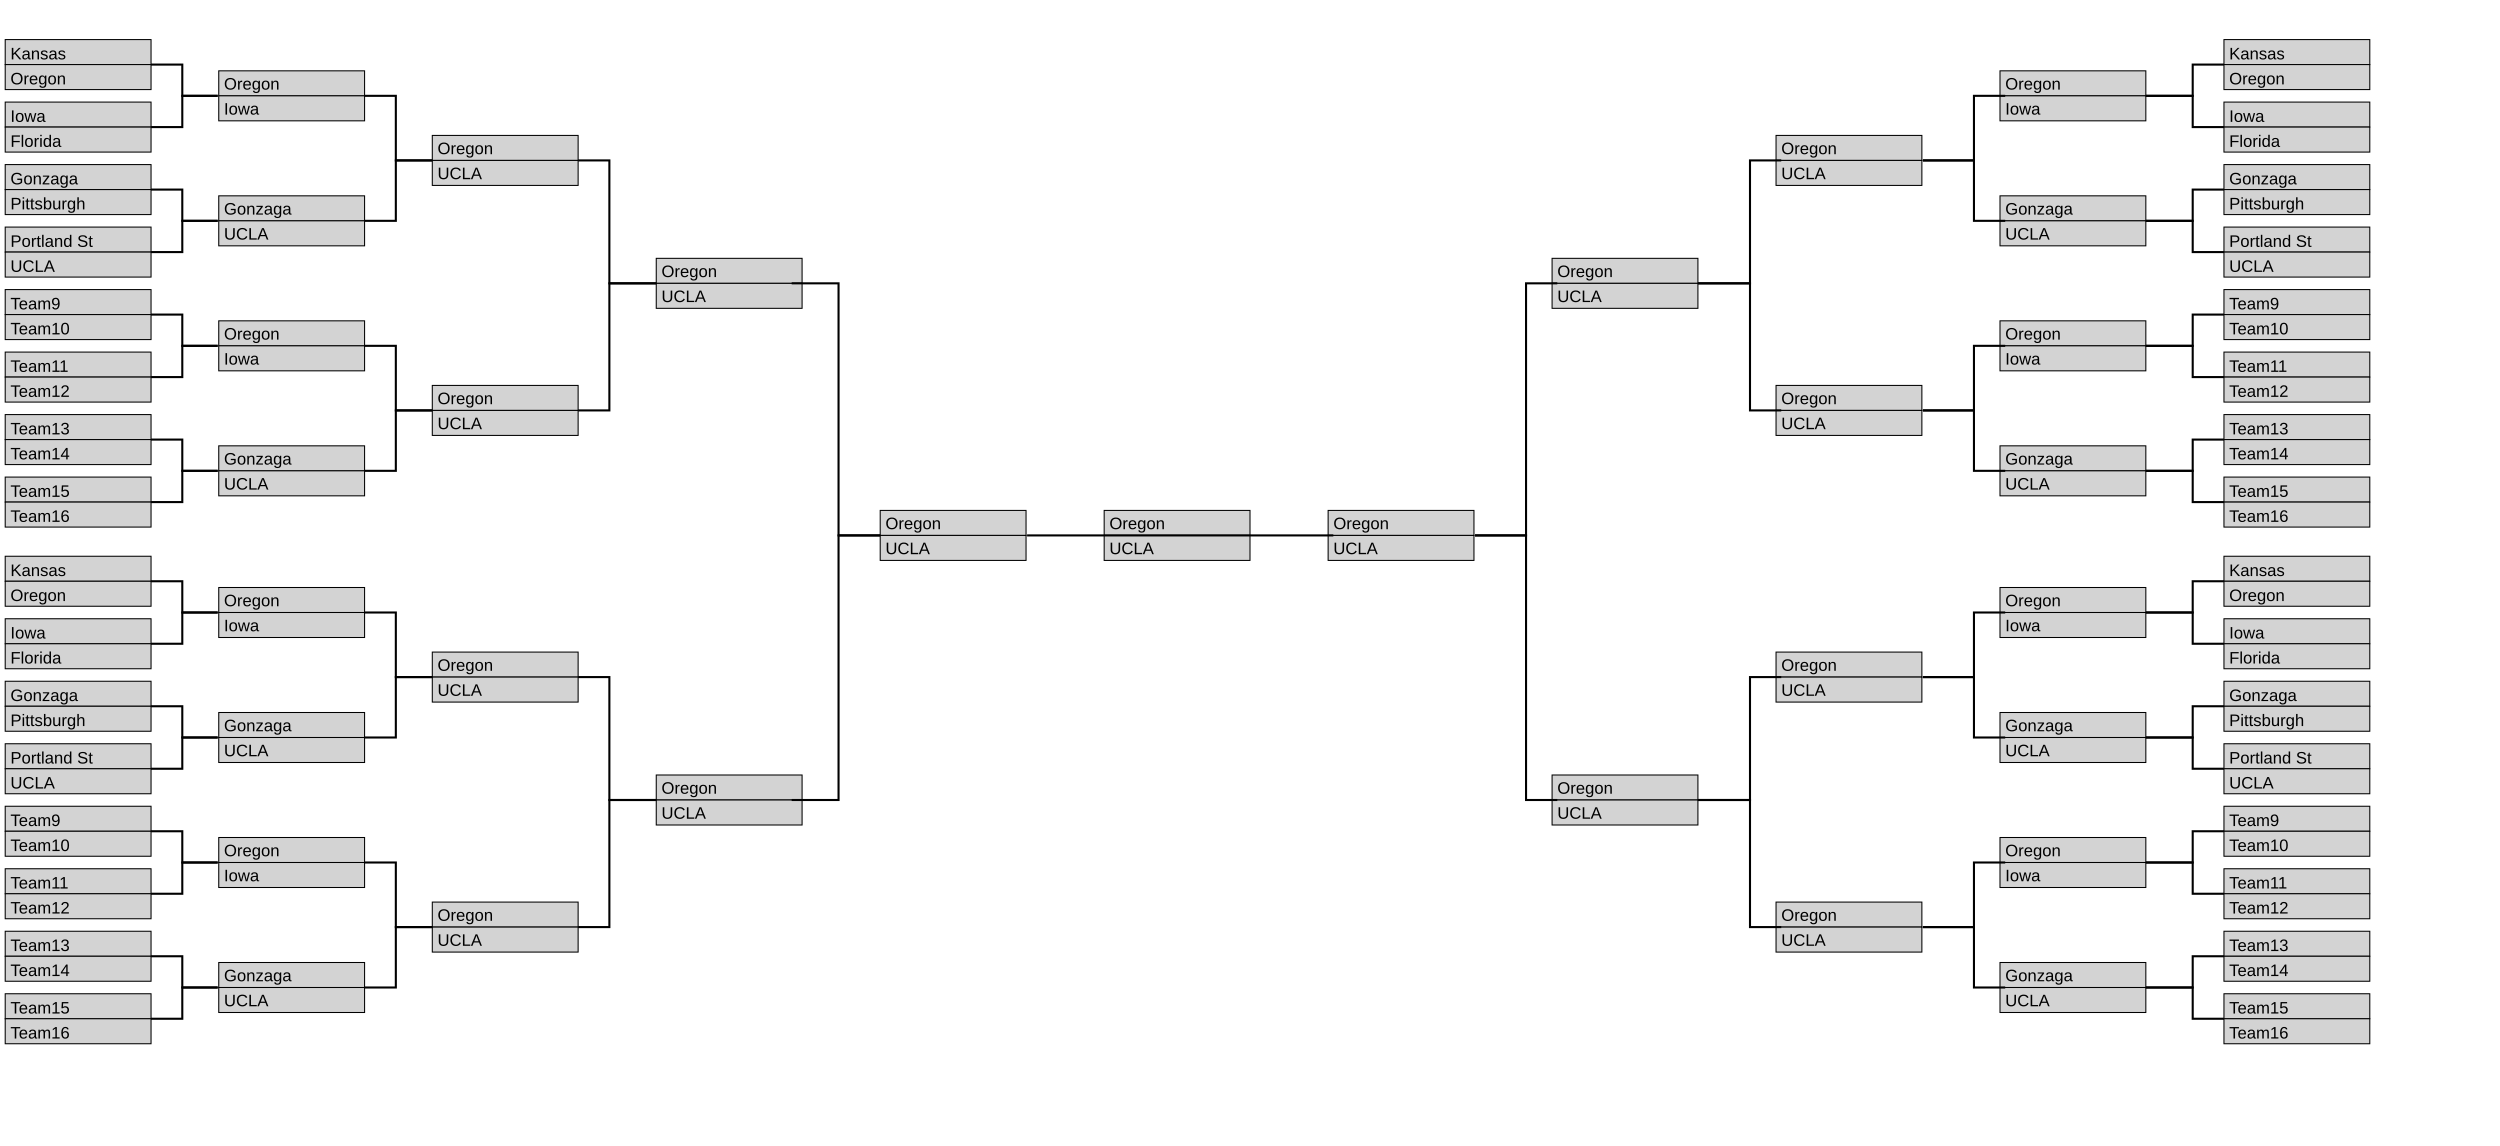
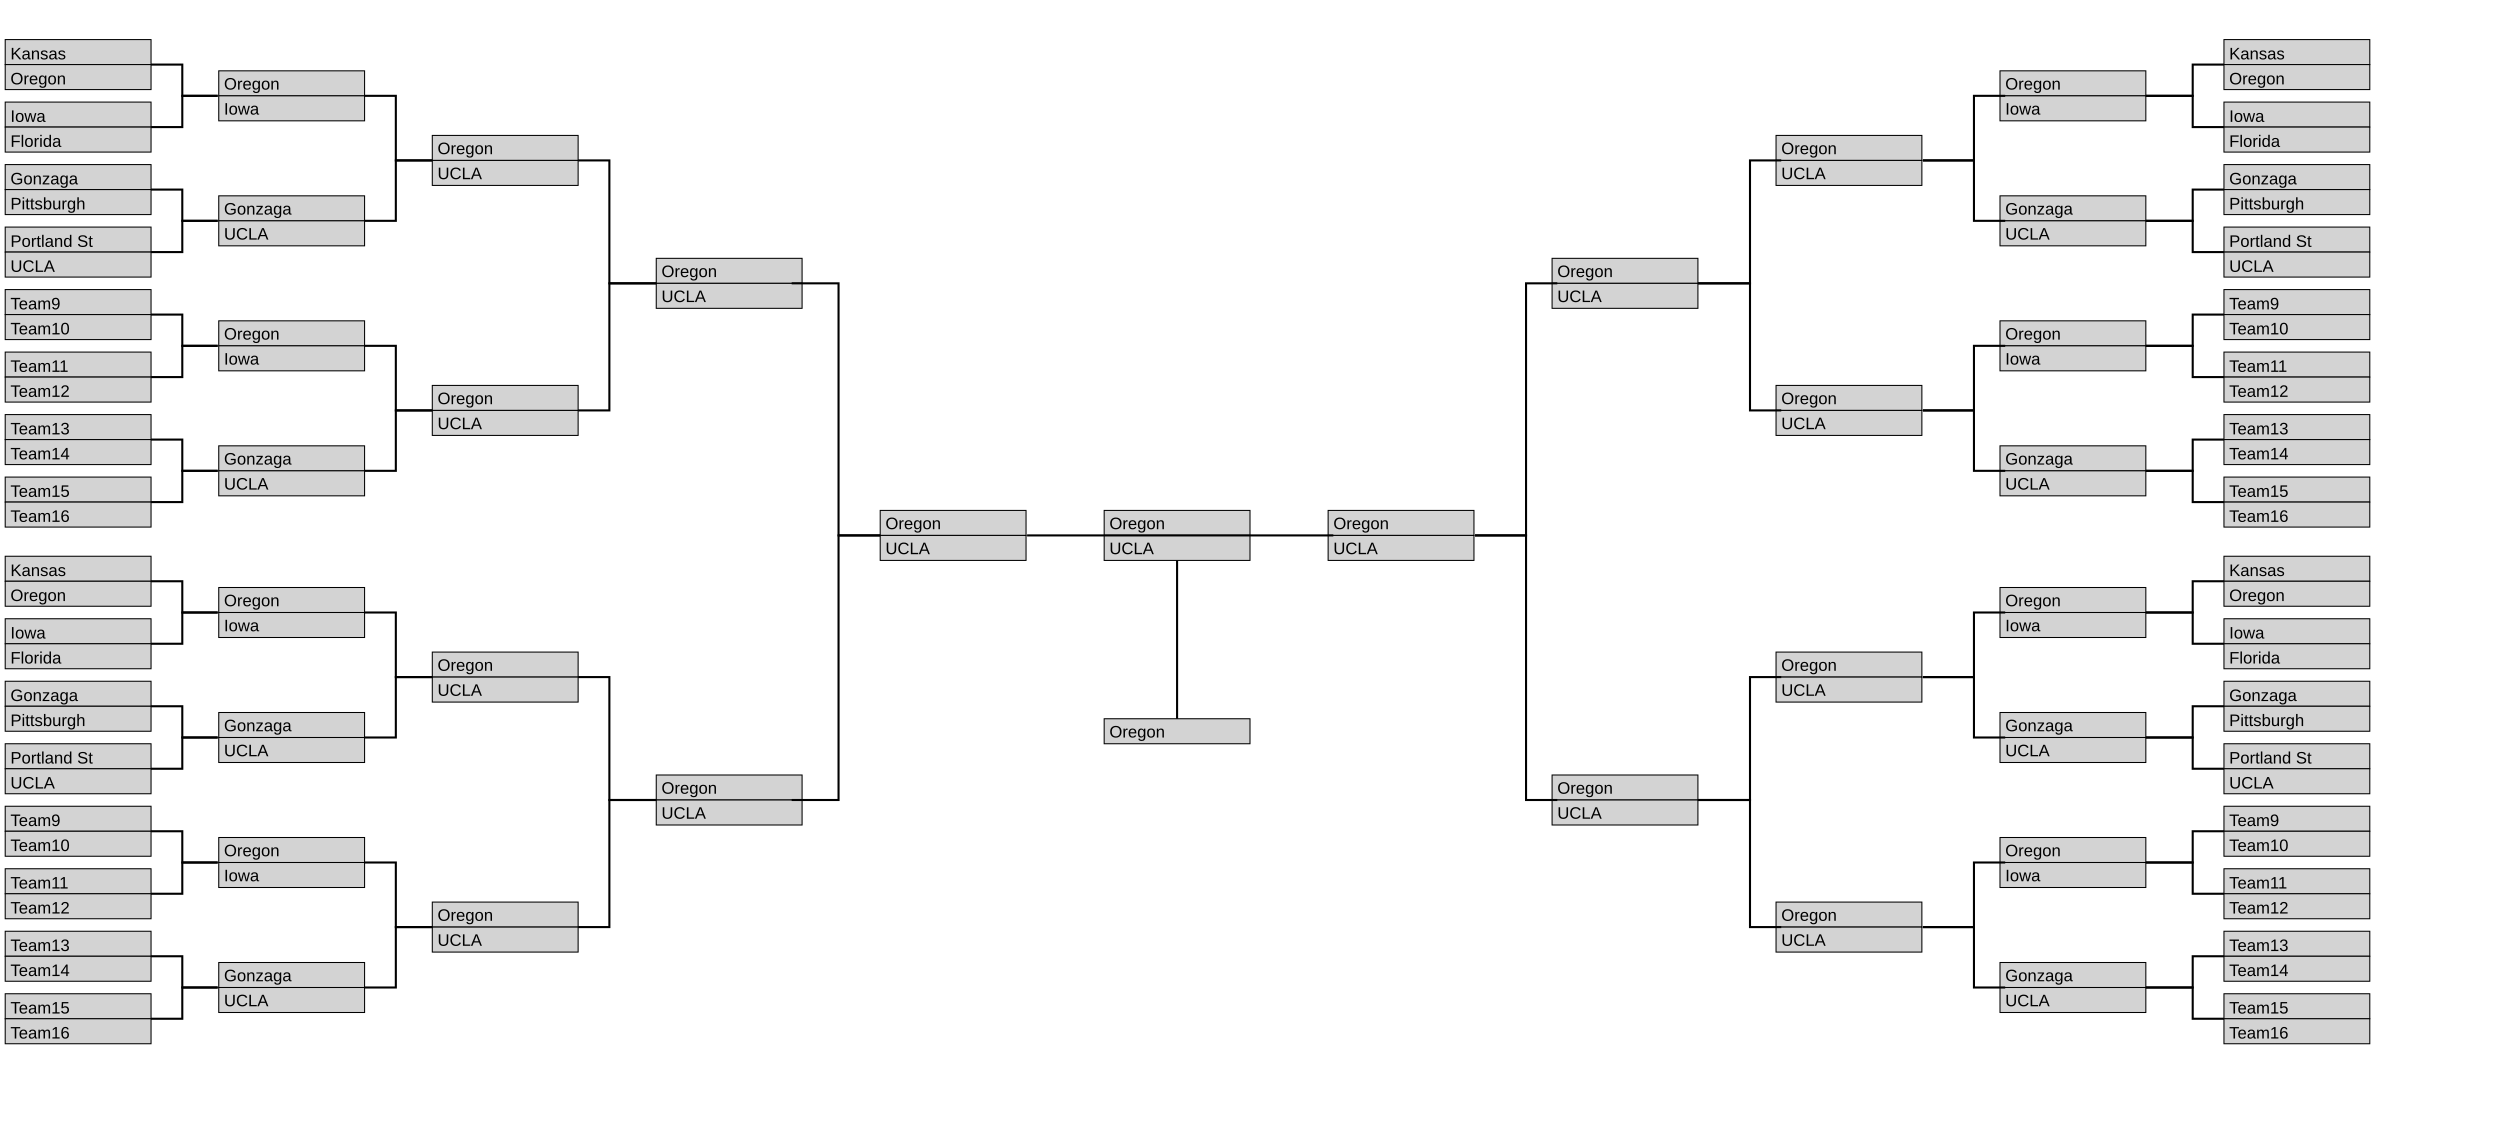
<svg xmlns="http://www.w3.org/2000/svg" width="2400" height="1100">
  <rect x="5" y="38" width="140" height="24" fill="lightgrey" stroke="black" />
  <rect x="5" y="62" width="140" height="24" fill="lightgrey" stroke="black" />
  <rect x="5" y="98" width="140" height="24" fill="lightgrey" stroke="black" />
  <rect x="5" y="122" width="140" height="24" fill="lightgrey" stroke="black" />
  <rect x="5" y="158" width="140" height="24" fill="lightgrey" stroke="black" />
  <rect x="5" y="182" width="140" height="24" fill="lightgrey" stroke="black" />
  <rect x="5" y="218" width="140" height="24" fill="lightgrey" stroke="black" />
  <rect x="5" y="242" width="140" height="24" fill="lightgrey" stroke="black" />
  <rect x="5" y="278" width="140" height="24" fill="lightgrey" stroke="black" />
  <rect x="5" y="302" width="140" height="24" fill="lightgrey" stroke="black" />
  <rect x="5" y="338" width="140" height="24" fill="lightgrey" stroke="black" />
  <rect x="5" y="362" width="140" height="24" fill="lightgrey" stroke="black" />
  <rect x="5" y="398" width="140" height="24" fill="lightgrey" stroke="black" />
  <rect x="5" y="422" width="140" height="24" fill="lightgrey" stroke="black" />
  <rect x="5" y="458" width="140" height="24" fill="lightgrey" stroke="black" />
  <rect x="5" y="482" width="140" height="24" fill="lightgrey" stroke="black" />
  <text x="10" y="57" font-family="Arial" font-size="16">Kansas</text>
  <text x="10" y="81" font-family="Arial" font-size="16">Oregon</text>
  <text x="10" y="117" font-family="Arial" font-size="16">Iowa</text>
  <text x="10" y="141" font-family="Arial" font-size="16">Florida</text>
  <text x="10" y="177" font-family="Arial" font-size="16">Gonzaga</text>
  <text x="10" y="201" font-family="Arial" font-size="16">Pittsburgh</text>
  <text x="10" y="237" font-family="Arial" font-size="16">Portland St</text>
  <text x="10" y="261" font-family="Arial" font-size="16">UCLA</text>
  <text x="10" y="297" font-family="Arial" font-size="16">Team9</text>
  <text x="10" y="321" font-family="Arial" font-size="16">Team10</text>
  <text x="10" y="357" font-family="Arial" font-size="16">Team11</text>
  <text x="10" y="381" font-family="Arial" font-size="16">Team12</text>
  <text x="10" y="417" font-family="Arial" font-size="16">Team13</text>
  <text x="10" y="441" font-family="Arial" font-size="16">Team14</text>
  <text x="10" y="477" font-family="Arial" font-size="16">Team15</text>
  <text x="10" y="501" font-family="Arial" font-size="16">Team16</text>
  <rect x="210" y="68" width="140" height="24" fill="lightgrey" stroke="black" />
  <rect x="210" y="92" width="140" height="24" fill="lightgrey" stroke="black" />
  <rect x="210" y="188" width="140" height="24" fill="lightgrey" stroke="black" />
  <rect x="210" y="212" width="140" height="24" fill="lightgrey" stroke="black" />
  <rect x="210" y="308" width="140" height="24" fill="lightgrey" stroke="black" />
  <rect x="210" y="332" width="140" height="24" fill="lightgrey" stroke="black" />
  <rect x="210" y="428" width="140" height="24" fill="lightgrey" stroke="black" />
  <rect x="210" y="452" width="140" height="24" fill="lightgrey" stroke="black" />
  <text x="215" y="86" font-family="Arial" font-size="16">Oregon</text>
  <text x="215" y="110" font-family="Arial" font-size="16">Iowa</text>
  <text x="215" y="206" font-family="Arial" font-size="16">Gonzaga</text>
  <text x="215" y="230" font-family="Arial" font-size="16">UCLA</text>
  <text x="215" y="326" font-family="Arial" font-size="16">Oregon</text>
  <text x="215" y="350" font-family="Arial" font-size="16">Iowa</text>
  <text x="215" y="446" font-family="Arial" font-size="16">Gonzaga</text>
  <text x="215" y="470" font-family="Arial" font-size="16">UCLA</text>
  <path d="M 145,62 H 175 V 92 H 209" stroke="black" stroke-width="2" fill="none" />
  <path d="M 145,122 H 175 V 92 H 209" stroke="black" stroke-width="2" fill="none" />
  <path d="M 145,182 H 175 V 212 H 209" stroke="black" stroke-width="2" fill="none" />
  <path d="M 145,242 H 175 V 212 H 209" stroke="black" stroke-width="2" fill="none" />
  <path d="M 145,302 H 175 V 332 H 209" stroke="black" stroke-width="2" fill="none" />
  <path d="M 145,362 H 175 V 332 H 209" stroke="black" stroke-width="2" fill="none" />
  <path d="M 145,422 H 175 V 452 H 209" stroke="black" stroke-width="2" fill="none" />
  <path d="M 145,482 H 175 V 452 H 209" stroke="black" stroke-width="2" fill="none" />
  <rect x="415" y="130" width="140" height="24" fill="lightgrey" stroke="black" />
  <rect x="415" y="154" width="140" height="24" fill="lightgrey" stroke="black" />
  <rect x="415" y="370" width="140" height="24" fill="lightgrey" stroke="black" />
  <rect x="415" y="394" width="140" height="24" fill="lightgrey" stroke="black" />
  <text x="420" y="148" font-family="Arial" font-size="16">Oregon</text>
  <text x="420" y="172" font-family="Arial" font-size="16">UCLA</text>
  <text x="420" y="388" font-family="Arial" font-size="16">Oregon</text>
  <text x="420" y="412" font-family="Arial" font-size="16">UCLA</text>
  <path d="M 350,92 H 380 V 154 H 415" stroke="black" stroke-width="2" fill="none" />
  <path d="M 350,212 H 380 V 154 H 415" stroke="black" stroke-width="2" fill="none" />
  <path d="M 350,332 H 380 V 394 H 415" stroke="black" stroke-width="2" fill="none" />
  <path d="M 350,452 H 380 V 394 H 415" stroke="black" stroke-width="2" fill="none" />
  <rect x="630" y="248" width="140" height="24" fill="lightgrey" stroke="black" />
  <rect x="630" y="272" width="140" height="24" fill="lightgrey" stroke="black" />
  <text x="635" y="266" font-family="Arial" font-size="16">Oregon</text>
  <text x="635" y="290" font-family="Arial" font-size="16">UCLA</text>
  <path d="M 555,154 H 585 V 272 H 630" stroke="black" stroke-width="2" fill="none" />
  <path d="M 555,394 H 585 V 272 H 630" stroke="black" stroke-width="2" fill="none" />
  <rect x="5" y="534" width="140" height="24" fill="lightgrey" stroke="black" />
  <rect x="5" y="558" width="140" height="24" fill="lightgrey" stroke="black" />
  <rect x="5" y="594" width="140" height="24" fill="lightgrey" stroke="black" />
  <rect x="5" y="618" width="140" height="24" fill="lightgrey" stroke="black" />
  <rect x="5" y="654" width="140" height="24" fill="lightgrey" stroke="black" />
  <rect x="5" y="678" width="140" height="24" fill="lightgrey" stroke="black" />
  <rect x="5" y="714" width="140" height="24" fill="lightgrey" stroke="black" />
  <rect x="5" y="738" width="140" height="24" fill="lightgrey" stroke="black" />
  <rect x="5" y="774" width="140" height="24" fill="lightgrey" stroke="black" />
  <rect x="5" y="798" width="140" height="24" fill="lightgrey" stroke="black" />
  <rect x="5" y="834" width="140" height="24" fill="lightgrey" stroke="black" />
  <rect x="5" y="858" width="140" height="24" fill="lightgrey" stroke="black" />
  <rect x="5" y="894" width="140" height="24" fill="lightgrey" stroke="black" />
  <rect x="5" y="918" width="140" height="24" fill="lightgrey" stroke="black" />
  <rect x="5" y="954" width="140" height="24" fill="lightgrey" stroke="black" />
  <rect x="5" y="978" width="140" height="24" fill="lightgrey" stroke="black" />
  <text x="10" y="553" font-family="Arial" font-size="16">Kansas</text>
  <text x="10" y="577" font-family="Arial" font-size="16">Oregon</text>
  <text x="10" y="613" font-family="Arial" font-size="16">Iowa</text>
  <text x="10" y="637" font-family="Arial" font-size="16">Florida</text>
  <text x="10" y="673" font-family="Arial" font-size="16">Gonzaga</text>
  <text x="10" y="697" font-family="Arial" font-size="16">Pittsburgh</text>
  <text x="10" y="733" font-family="Arial" font-size="16">Portland St</text>
  <text x="10" y="757" font-family="Arial" font-size="16">UCLA</text>
  <text x="10" y="793" font-family="Arial" font-size="16">Team9</text>
  <text x="10" y="817" font-family="Arial" font-size="16">Team10</text>
  <text x="10" y="853" font-family="Arial" font-size="16">Team11</text>
  <text x="10" y="877" font-family="Arial" font-size="16">Team12</text>
  <text x="10" y="913" font-family="Arial" font-size="16">Team13</text>
  <text x="10" y="937" font-family="Arial" font-size="16">Team14</text>
  <text x="10" y="973" font-family="Arial" font-size="16">Team15</text>
  <text x="10" y="997" font-family="Arial" font-size="16">Team16</text>
  <rect x="210" y="564" width="140" height="24" fill="lightgrey" stroke="black" />
  <rect x="210" y="588" width="140" height="24" fill="lightgrey" stroke="black" />
  <rect x="210" y="684" width="140" height="24" fill="lightgrey" stroke="black" />
  <rect x="210" y="708" width="140" height="24" fill="lightgrey" stroke="black" />
  <rect x="210" y="804" width="140" height="24" fill="lightgrey" stroke="black" />
  <rect x="210" y="828" width="140" height="24" fill="lightgrey" stroke="black" />
  <rect x="210" y="924" width="140" height="24" fill="lightgrey" stroke="black" />
  <rect x="210" y="948" width="140" height="24" fill="lightgrey" stroke="black" />
  <text x="215" y="582" font-family="Arial" font-size="16">Oregon</text>
  <text x="215" y="606" font-family="Arial" font-size="16">Iowa</text>
  <text x="215" y="702" font-family="Arial" font-size="16">Gonzaga</text>
  <text x="215" y="726" font-family="Arial" font-size="16">UCLA</text>
  <text x="215" y="822" font-family="Arial" font-size="16">Oregon</text>
  <text x="215" y="846" font-family="Arial" font-size="16">Iowa</text>
  <text x="215" y="942" font-family="Arial" font-size="16">Gonzaga</text>
  <text x="215" y="966" font-family="Arial" font-size="16">UCLA</text>
  <path d="M 145,558 H 175 V 588 H 209" stroke="black" stroke-width="2" fill="none" />
  <path d="M 145,618 H 175 V 588 H 209" stroke="black" stroke-width="2" fill="none" />
  <path d="M 145,678 H 175 V 708 H 209" stroke="black" stroke-width="2" fill="none" />
  <path d="M 145,738 H 175 V 708 H 209" stroke="black" stroke-width="2" fill="none" />
  <path d="M 145,798 H 175 V 828 H 209" stroke="black" stroke-width="2" fill="none" />
  <path d="M 145,858 H 175 V 828 H 209" stroke="black" stroke-width="2" fill="none" />
  <path d="M 145,918 H 175 V 948 H 209" stroke="black" stroke-width="2" fill="none" />
  <path d="M 145,978 H 175 V 948 H 209" stroke="black" stroke-width="2" fill="none" />
  <rect x="415" y="626" width="140" height="24" fill="lightgrey" stroke="black" />
  <rect x="415" y="650" width="140" height="24" fill="lightgrey" stroke="black" />
  <rect x="415" y="866" width="140" height="24" fill="lightgrey" stroke="black" />
  <rect x="415" y="890" width="140" height="24" fill="lightgrey" stroke="black" />
  <text x="420" y="644" font-family="Arial" font-size="16">Oregon</text>
  <text x="420" y="668" font-family="Arial" font-size="16">UCLA</text>
  <text x="420" y="884" font-family="Arial" font-size="16">Oregon</text>
  <text x="420" y="908" font-family="Arial" font-size="16">UCLA</text>
  <path d="M 350,588 H 380 V 650 H 415" stroke="black" stroke-width="2" fill="none" />
  <path d="M 350,708 H 380 V 650 H 415" stroke="black" stroke-width="2" fill="none" />
  <path d="M 350,828 H 380 V 890 H 415" stroke="black" stroke-width="2" fill="none" />
  <path d="M 350,948 H 380 V 890 H 415" stroke="black" stroke-width="2" fill="none" />
  <rect x="630" y="744" width="140" height="24" fill="lightgrey" stroke="black" />
  <rect x="630" y="768" width="140" height="24" fill="lightgrey" stroke="black" />
  <text x="635" y="762" font-family="Arial" font-size="16">Oregon</text>
  <text x="635" y="786" font-family="Arial" font-size="16">UCLA</text>
  <path d="M 555,650 H 585 V 768 H 630" stroke="black" stroke-width="2" fill="none" />
  <path d="M 555,890 H 585 V 768 H 630" stroke="black" stroke-width="2" fill="none" />
  <rect x="2135" y="38" width="140" height="24" fill="lightgrey" stroke="black" />
  <rect x="2135" y="62" width="140" height="24" fill="lightgrey" stroke="black" />
  <rect x="2135" y="98" width="140" height="24" fill="lightgrey" stroke="black" />
  <rect x="2135" y="122" width="140" height="24" fill="lightgrey" stroke="black" />
  <rect x="2135" y="158" width="140" height="24" fill="lightgrey" stroke="black" />
  <rect x="2135" y="182" width="140" height="24" fill="lightgrey" stroke="black" />
  <rect x="2135" y="218" width="140" height="24" fill="lightgrey" stroke="black" />
  <rect x="2135" y="242" width="140" height="24" fill="lightgrey" stroke="black" />
  <rect x="2135" y="278" width="140" height="24" fill="lightgrey" stroke="black" />
  <rect x="2135" y="302" width="140" height="24" fill="lightgrey" stroke="black" />
  <rect x="2135" y="338" width="140" height="24" fill="lightgrey" stroke="black" />
  <rect x="2135" y="362" width="140" height="24" fill="lightgrey" stroke="black" />
  <rect x="2135" y="398" width="140" height="24" fill="lightgrey" stroke="black" />
  <rect x="2135" y="422" width="140" height="24" fill="lightgrey" stroke="black" />
  <rect x="2135" y="458" width="140" height="24" fill="lightgrey" stroke="black" />
  <rect x="2135" y="482" width="140" height="24" fill="lightgrey" stroke="black" />
  <text x="2140" y="57" font-family="Arial" font-size="16">Kansas</text>
  <text x="2140" y="81" font-family="Arial" font-size="16">Oregon</text>
  <text x="2140" y="117" font-family="Arial" font-size="16">Iowa</text>
  <text x="2140" y="141" font-family="Arial" font-size="16">Florida</text>
  <text x="2140" y="177" font-family="Arial" font-size="16">Gonzaga</text>
  <text x="2140" y="201" font-family="Arial" font-size="16">Pittsburgh</text>
  <text x="2140" y="237" font-family="Arial" font-size="16">Portland St</text>
  <text x="2140" y="261" font-family="Arial" font-size="16">UCLA</text>
  <text x="2140" y="297" font-family="Arial" font-size="16">Team9</text>
  <text x="2140" y="321" font-family="Arial" font-size="16">Team10</text>
  <text x="2140" y="357" font-family="Arial" font-size="16">Team11</text>
  <text x="2140" y="381" font-family="Arial" font-size="16">Team12</text>
  <text x="2140" y="417" font-family="Arial" font-size="16">Team13</text>
  <text x="2140" y="441" font-family="Arial" font-size="16">Team14</text>
  <text x="2140" y="477" font-family="Arial" font-size="16">Team15</text>
  <text x="2140" y="501" font-family="Arial" font-size="16">Team16</text>
  <rect x="1920" y="68" width="140" height="24" fill="lightgrey" stroke="black" />
  <rect x="1920" y="92" width="140" height="24" fill="lightgrey" stroke="black" />
  <rect x="1920" y="188" width="140" height="24" fill="lightgrey" stroke="black" />
  <rect x="1920" y="212" width="140" height="24" fill="lightgrey" stroke="black" />
  <rect x="1920" y="308" width="140" height="24" fill="lightgrey" stroke="black" />
  <rect x="1920" y="332" width="140" height="24" fill="lightgrey" stroke="black" />
  <rect x="1920" y="428" width="140" height="24" fill="lightgrey" stroke="black" />
  <rect x="1920" y="452" width="140" height="24" fill="lightgrey" stroke="black" />
  <text x="1925" y="86" font-family="Arial" font-size="16">Oregon</text>
  <text x="1925" y="110" font-family="Arial" font-size="16">Iowa</text>
  <text x="1925" y="206" font-family="Arial" font-size="16">Gonzaga</text>
  <text x="1925" y="230" font-family="Arial" font-size="16">UCLA</text>
  <text x="1925" y="326" font-family="Arial" font-size="16">Oregon</text>
  <text x="1925" y="350" font-family="Arial" font-size="16">Iowa</text>
  <text x="1925" y="446" font-family="Arial" font-size="16">Gonzaga</text>
  <text x="1925" y="470" font-family="Arial" font-size="16">UCLA</text>
  <path d="M 2135,62 H 2105 V 92 H 2060" stroke="black" stroke-width="2" fill="none" />
  <path d="M 2135,122 H 2105 V 92 H 2060" stroke="black" stroke-width="2" fill="none" />
  <path d="M 2135,182 H 2105 V 212 H 2060" stroke="black" stroke-width="2" fill="none" />
  <path d="M 2135,242 H 2105 V 212 H 2060" stroke="black" stroke-width="2" fill="none" />
  <path d="M 2135,302 H 2105 V 332 H 2060" stroke="black" stroke-width="2" fill="none" />
  <path d="M 2135,362 H 2105 V 332 H 2060" stroke="black" stroke-width="2" fill="none" />
  <path d="M 2135,422 H 2105 V 452 H 2060" stroke="black" stroke-width="2" fill="none" />
  <path d="M 2135,482 H 2105 V 452 H 2060" stroke="black" stroke-width="2" fill="none" />
  <rect x="1705" y="130" width="140" height="24" fill="lightgrey" stroke="black" />
  <rect x="1705" y="154" width="140" height="24" fill="lightgrey" stroke="black" />
  <rect x="1705" y="370" width="140" height="24" fill="lightgrey" stroke="black" />
  <rect x="1705" y="394" width="140" height="24" fill="lightgrey" stroke="black" />
  <text x="1710" y="148" font-family="Arial" font-size="16">Oregon</text>
  <text x="1710" y="172" font-family="Arial" font-size="16">UCLA</text>
  <text x="1710" y="388" font-family="Arial" font-size="16">Oregon</text>
  <text x="1710" y="412" font-family="Arial" font-size="16">UCLA</text>
  <path d="M 1925,92 H 1895 V 154 H 1846" stroke="black" stroke-width="2" fill="none" />
  <path d="M 1925,212 H 1895 V 154 H 1846" stroke="black" stroke-width="2" fill="none" />
  <path d="M 1925,332 H 1895 V 394 H 1846" stroke="black" stroke-width="2" fill="none" />
  <path d="M 1925,452 H 1895 V 394 H 1846" stroke="black" stroke-width="2" fill="none" />
  <rect x="1490" y="248" width="140" height="24" fill="lightgrey" stroke="black" />
  <rect x="1490" y="272" width="140" height="24" fill="lightgrey" stroke="black" />
  <text x="1495" y="266" font-family="Arial" font-size="16">Oregon</text>
  <text x="1495" y="290" font-family="Arial" font-size="16">UCLA</text>
  <path d="M 1710,154 H 1680 V 272 H 1630" stroke="black" stroke-width="2" fill="none" />
  <path d="M 1710,394 H 1680 V 272 H 1630" stroke="black" stroke-width="2" fill="none" />
  <rect x="2135" y="534" width="140" height="24" fill="lightgrey" stroke="black" />
  <rect x="2135" y="558" width="140" height="24" fill="lightgrey" stroke="black" />
  <rect x="2135" y="594" width="140" height="24" fill="lightgrey" stroke="black" />
  <rect x="2135" y="618" width="140" height="24" fill="lightgrey" stroke="black" />
  <rect x="2135" y="654" width="140" height="24" fill="lightgrey" stroke="black" />
  <rect x="2135" y="678" width="140" height="24" fill="lightgrey" stroke="black" />
  <rect x="2135" y="714" width="140" height="24" fill="lightgrey" stroke="black" />
  <rect x="2135" y="738" width="140" height="24" fill="lightgrey" stroke="black" />
  <rect x="2135" y="774" width="140" height="24" fill="lightgrey" stroke="black" />
  <rect x="2135" y="798" width="140" height="24" fill="lightgrey" stroke="black" />
  <rect x="2135" y="834" width="140" height="24" fill="lightgrey" stroke="black" />
  <rect x="2135" y="858" width="140" height="24" fill="lightgrey" stroke="black" />
  <rect x="2135" y="894" width="140" height="24" fill="lightgrey" stroke="black" />
  <rect x="2135" y="918" width="140" height="24" fill="lightgrey" stroke="black" />
  <rect x="2135" y="954" width="140" height="24" fill="lightgrey" stroke="black" />
  <rect x="2135" y="978" width="140" height="24" fill="lightgrey" stroke="black" />
  <text x="2140" y="553" font-family="Arial" font-size="16">Kansas</text>
  <text x="2140" y="577" font-family="Arial" font-size="16">Oregon</text>
  <text x="2140" y="613" font-family="Arial" font-size="16">Iowa</text>
  <text x="2140" y="637" font-family="Arial" font-size="16">Florida</text>
  <text x="2140" y="673" font-family="Arial" font-size="16">Gonzaga</text>
  <text x="2140" y="697" font-family="Arial" font-size="16">Pittsburgh</text>
  <text x="2140" y="733" font-family="Arial" font-size="16">Portland St</text>
  <text x="2140" y="757" font-family="Arial" font-size="16">UCLA</text>
  <text x="2140" y="793" font-family="Arial" font-size="16">Team9</text>
  <text x="2140" y="817" font-family="Arial" font-size="16">Team10</text>
  <text x="2140" y="853" font-family="Arial" font-size="16">Team11</text>
  <text x="2140" y="877" font-family="Arial" font-size="16">Team12</text>
  <text x="2140" y="913" font-family="Arial" font-size="16">Team13</text>
  <text x="2140" y="937" font-family="Arial" font-size="16">Team14</text>
  <text x="2140" y="973" font-family="Arial" font-size="16">Team15</text>
  <text x="2140" y="997" font-family="Arial" font-size="16">Team16</text>
  <rect x="1920" y="564" width="140" height="24" fill="lightgrey" stroke="black" />
  <rect x="1920" y="588" width="140" height="24" fill="lightgrey" stroke="black" />
  <rect x="1920" y="684" width="140" height="24" fill="lightgrey" stroke="black" />
  <rect x="1920" y="708" width="140" height="24" fill="lightgrey" stroke="black" />
  <rect x="1920" y="804" width="140" height="24" fill="lightgrey" stroke="black" />
  <rect x="1920" y="828" width="140" height="24" fill="lightgrey" stroke="black" />
  <rect x="1920" y="924" width="140" height="24" fill="lightgrey" stroke="black" />
  <rect x="1920" y="948" width="140" height="24" fill="lightgrey" stroke="black" />
  <text x="1925" y="582" font-family="Arial" font-size="16">Oregon</text>
  <text x="1925" y="606" font-family="Arial" font-size="16">Iowa</text>
  <text x="1925" y="702" font-family="Arial" font-size="16">Gonzaga</text>
  <text x="1925" y="726" font-family="Arial" font-size="16">UCLA</text>
  <text x="1925" y="822" font-family="Arial" font-size="16">Oregon</text>
  <text x="1925" y="846" font-family="Arial" font-size="16">Iowa</text>
  <text x="1925" y="942" font-family="Arial" font-size="16">Gonzaga</text>
  <text x="1925" y="966" font-family="Arial" font-size="16">UCLA</text>
  <path d="M 2135,558 H 2105 V 588 H 2060" stroke="black" stroke-width="2" fill="none" />
  <path d="M 2135,618 H 2105 V 588 H 2060" stroke="black" stroke-width="2" fill="none" />
  <path d="M 2135,678 H 2105 V 708 H 2060" stroke="black" stroke-width="2" fill="none" />
  <path d="M 2135,738 H 2105 V 708 H 2060" stroke="black" stroke-width="2" fill="none" />
  <path d="M 2135,798 H 2105 V 828 H 2060" stroke="black" stroke-width="2" fill="none" />
  <path d="M 2135,858 H 2105 V 828 H 2060" stroke="black" stroke-width="2" fill="none" />
  <path d="M 2135,918 H 2105 V 948 H 2060" stroke="black" stroke-width="2" fill="none" />
  <path d="M 2135,978 H 2105 V 948 H 2060" stroke="black" stroke-width="2" fill="none" />
  <rect x="1705" y="626" width="140" height="24" fill="lightgrey" stroke="black" />
  <rect x="1705" y="650" width="140" height="24" fill="lightgrey" stroke="black" />
  <rect x="1705" y="866" width="140" height="24" fill="lightgrey" stroke="black" />
  <rect x="1705" y="890" width="140" height="24" fill="lightgrey" stroke="black" />
  <text x="1710" y="644" font-family="Arial" font-size="16">Oregon</text>
  <text x="1710" y="668" font-family="Arial" font-size="16">UCLA</text>
  <text x="1710" y="884" font-family="Arial" font-size="16">Oregon</text>
  <text x="1710" y="908" font-family="Arial" font-size="16">UCLA</text>
  <path d="M 1925,588 H 1895 V 650 H 1846" stroke="black" stroke-width="2" fill="none" />
  <path d="M 1925,708 H 1895 V 650 H 1846" stroke="black" stroke-width="2" fill="none" />
  <path d="M 1925,828 H 1895 V 890 H 1846" stroke="black" stroke-width="2" fill="none" />
  <path d="M 1925,948 H 1895 V 890 H 1846" stroke="black" stroke-width="2" fill="none" />
  <rect x="1490" y="744" width="140" height="24" fill="lightgrey" stroke="black" />
  <rect x="1490" y="768" width="140" height="24" fill="lightgrey" stroke="black" />
  <text x="1495" y="762" font-family="Arial" font-size="16">Oregon</text>
  <text x="1495" y="786" font-family="Arial" font-size="16">UCLA</text>
  <path d="M 1710,650 H 1680 V 768 H 1630" stroke="black" stroke-width="2" fill="none" />
  <path d="M 1710,890 H 1680 V 768 H 1630" stroke="black" stroke-width="2" fill="none" />
  <rect x="845" y="490" width="140" height="24" fill="lightgrey" stroke="black" />
  <rect x="845" y="514" width="140" height="24" fill="lightgrey" stroke="black" />
  <rect x="1275" y="490" width="140" height="24" fill="lightgrey" stroke="black" />
  <rect x="1275" y="514" width="140" height="24" fill="lightgrey" stroke="black" />
  <text x="850" y="508" font-family="Arial" font-size="16">Oregon</text>
  <text x="850" y="532" font-family="Arial" font-size="16">UCLA</text>
  <text x="1280" y="508" font-family="Arial" font-size="16">Oregon</text>
  <text x="1280" y="532" font-family="Arial" font-size="16">UCLA</text>
  <path d="M 760,272 H 805 V 514 H 845" stroke="black" stroke-width="2" fill="none" />
  <path d="M 760,768 H 805 V 514 H 845" stroke="black" stroke-width="2" fill="none" />
  <path d="M 1495,272 H 1465 V 514 H 1416" stroke="black" stroke-width="2" fill="none" />
  <path d="M 1495,768 H 1465 V 514 H 1416" stroke="black" stroke-width="2" fill="none" />
  <rect x="1060" y="490" width="140" height="24" fill="lightgrey" stroke="black" />
  <rect x="1060" y="514" width="140" height="24" fill="lightgrey" stroke="black" />
  <text x="1065" y="508" font-family="Arial" font-size="16">Oregon</text>
  <text x="1065" y="532" font-family="Arial" font-size="16">UCLA</text>
  <line x1="986" y1="514" x2="1280" y2="514" stroke="black" stroke-width="2" />
+   <rect x="1060" y="690" width="140" height="24" fill="lightgrey" stroke="black" />
+   <text x="1065" y="708" font-family="Arial" font-size="16">Oregon</text>
+   <line x1="1130" y1="538" x2="1130" y2="690" stroke="black" stroke-width="2" />
</svg>
